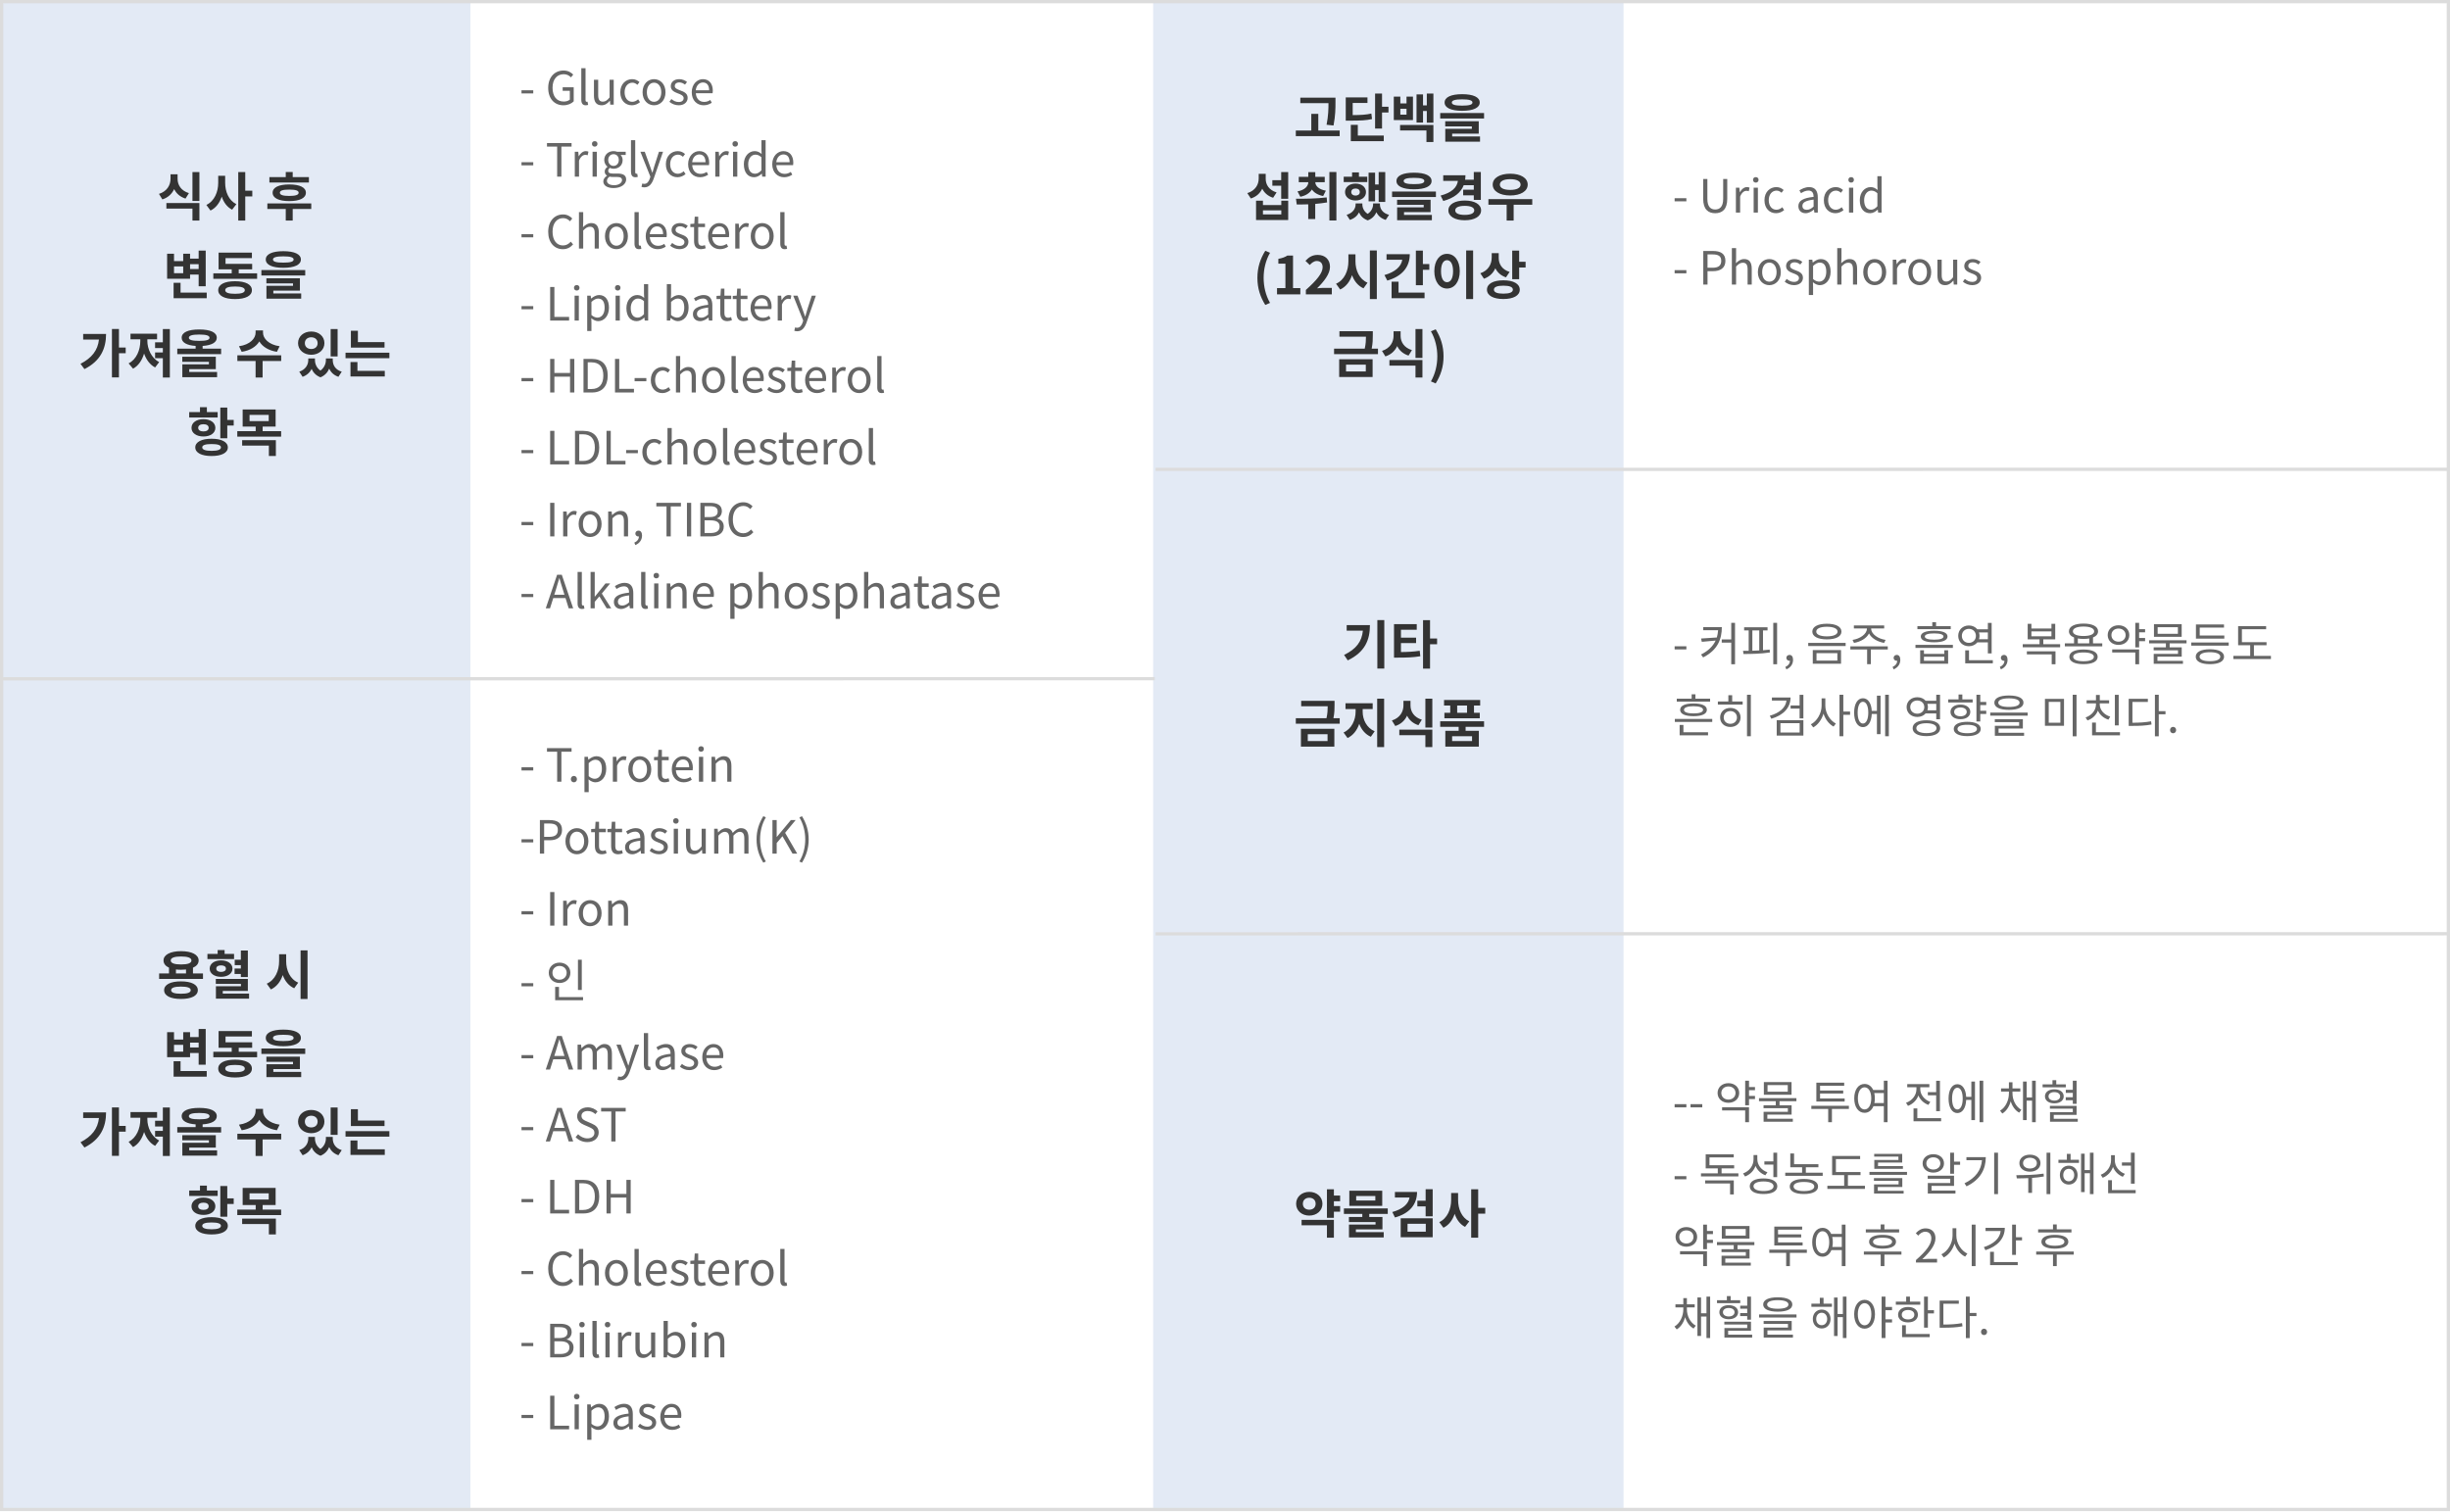
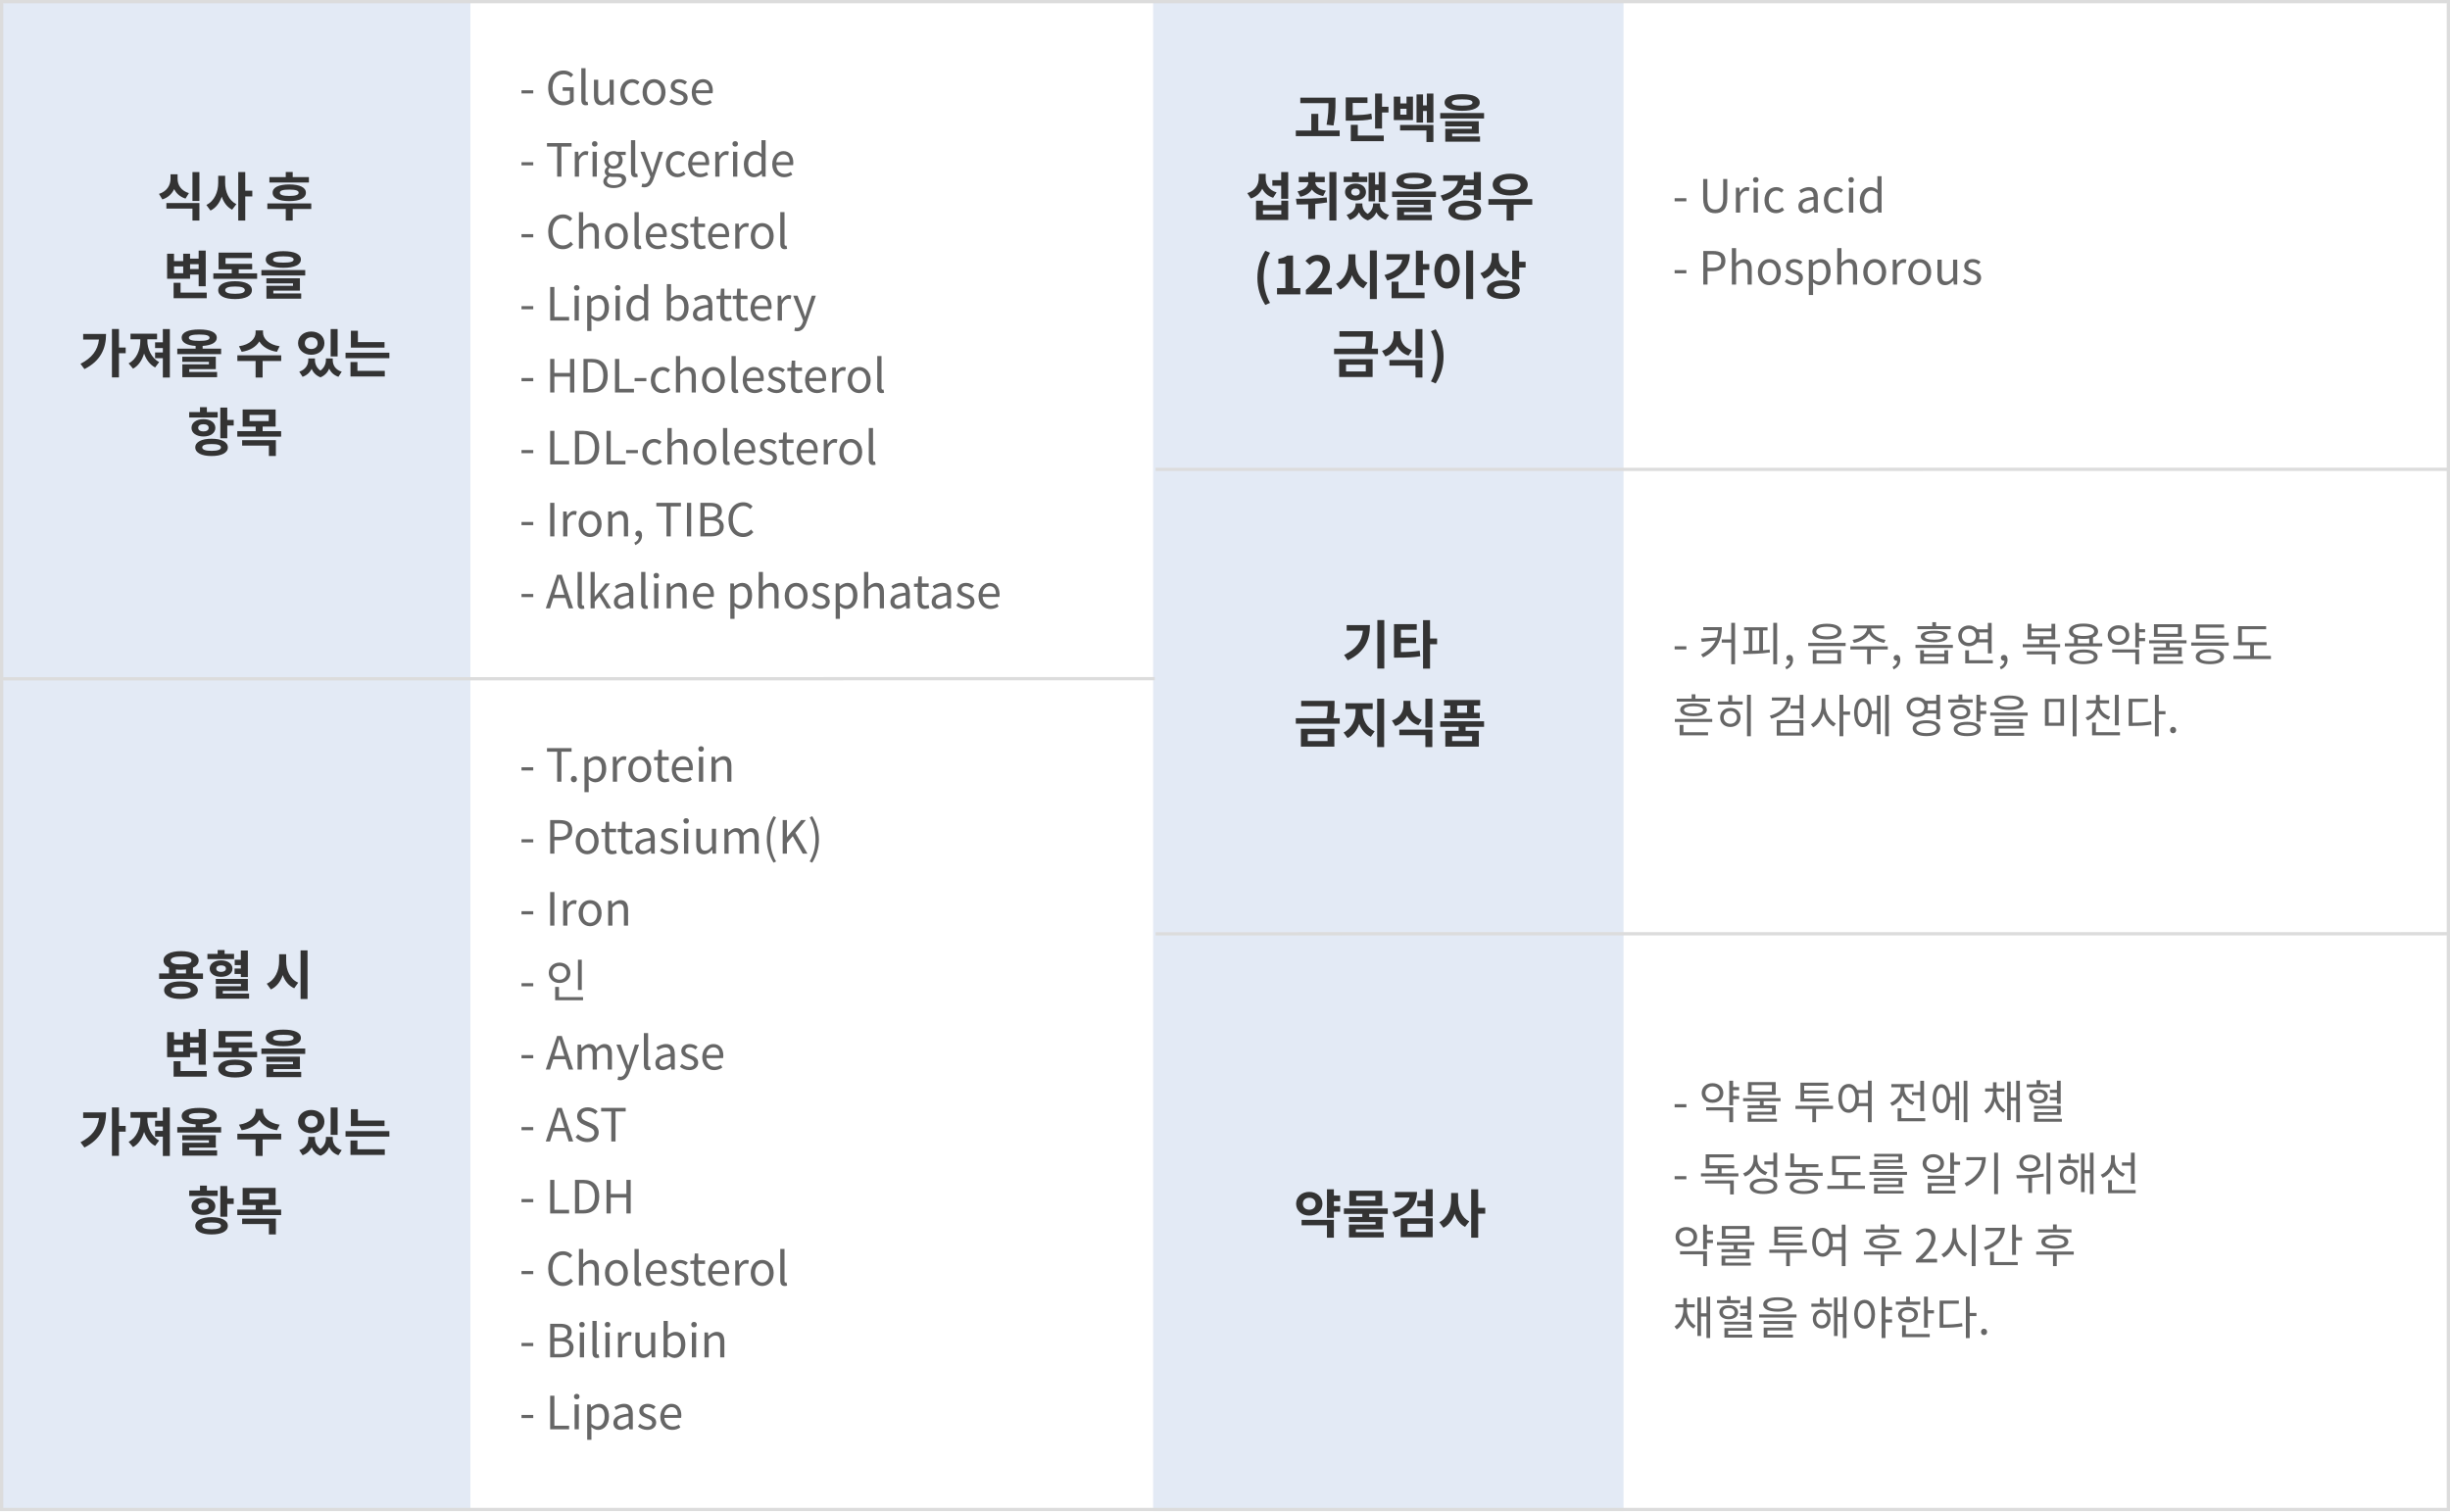
<svg xmlns="http://www.w3.org/2000/svg" width="749" height="462" viewBox="0 0 749 462">
  <g fill="none" fill-rule="evenodd">
    <g>
      <g>
-         <text fill="#666" font-family="NotoSansCJKkr-Medium, Noto Sans CJK KR" font-size="14" font-weight="400" transform="translate(-730 -3013) translate(730 3013)">
+         <text fill="#666" font-family="NotoSansCJKkr-Medium, Noto Sans CJK KR" font-size="14" font-weight="400" transform="translate(-51 -48) translate(51 48)">
          <tspan x="158.788" y="239">- T.protein</tspan>
-           <tspan x="158.788" y="261">-Pottasium(K)</tspan>
+           <tspan x="158.788" y="261">- Pottasium(K)</tspan>
          <tspan x="158.788" y="283">- Iron</tspan>
          <tspan x="158.788" y="305">- 인</tspan>
          <tspan x="158.788" y="327">- Amylase</tspan>
          <tspan x="158.788" y="349">- AST</tspan>
          <tspan x="158.788" y="371">- LDH</tspan>
          <tspan x="158.788" y="393">- Cholesterol</tspan>
          <tspan x="158.788" y="415">- Bilirubin</tspan>
          <tspan x="158.788" y="437">- Lipase</tspan>
        </text>
-         <text fill="#666" font-family="NotoSansCJKkr-Medium, Noto Sans CJK KR" font-size="14" font-weight="400" transform="translate(-730 -3013) translate(730 3013)">
+         <text fill="#666" font-family="NotoSansCJKkr-Medium, Noto Sans CJK KR" font-size="14" font-weight="400" transform="translate(-51 -48) translate(51 48)">
          <tspan x="511.318" y="65">- Uric acid</tspan>
          <tspan x="511.318" y="87">- Phosphorous</tspan>
        </text>
-         <text fill="#666" font-family="NotoSansCJKkr-Medium, Noto Sans CJK KR" font-size="14" font-weight="400" transform="translate(-730 -3013) translate(730 3013)">
+         <text fill="#666" font-family="NotoSansCJKkr-Medium, Noto Sans CJK KR" font-size="14" font-weight="400" transform="translate(-51 -48) translate(51 48)">
          <tspan x="511.318" y="202">- 커피, 음주, 흡연, 복용약물등도 </tspan>
          <tspan x="511.318" y="224"> 흔히 검사에 영향을 미친다.</tspan>
        </text>
-         <path fill="#E3EAF5" d="M0 0H143.808V462H0z" transform="translate(-730 -3013) translate(730 3013)" />
-         <text fill="#666" font-family="NotoSansCJKkr-Medium, Noto Sans CJK KR" font-size="14" font-weight="400" transform="translate(-730 -3013) translate(730 3013)">
+         <path fill="#E3EAF5" d="M0 0H143.808V462H0z" transform="translate(-51 -48) translate(51 48)" />
+         <text fill="#666" font-family="NotoSansCJKkr-Medium, Noto Sans CJK KR" font-size="14" font-weight="400" transform="translate(-51 -48) translate(51 48)">
          <tspan x="158.788" y="32">- Glucose</tspan>
          <tspan x="158.788" y="54">- Triglyceride</tspan>
          <tspan x="158.788" y="76">- Cholesterol</tspan>
          <tspan x="158.788" y="98">- Lipid battery</tspan>
          <tspan x="158.788" y="120">- HDL-cholesterol</tspan>
          <tspan x="158.788" y="142">- LDL-cholesterol</tspan>
          <tspan x="158.788" y="164">- Iron, TIBC</tspan>
          <tspan x="158.788" y="186">- Alkaline phosphatase</tspan>
        </text>
-         <text fill="#333" font-family="NotoSansCJKkr-Bold, Noto Sans CJK KR" font-size="16" font-weight="bold" transform="translate(-730 -3013) translate(730 3013)">
+         <text fill="#333" font-family="NotoSansCJKkr-Bold, Noto Sans CJK KR" font-size="16" font-weight="bold" transform="translate(-51 -48) translate(51 48)">
          <tspan x="48.008" y="66">식사 후</tspan>
          <tspan x="49.824" y="90">변동을</tspan>
          <tspan x="24.112" y="114">가져올 수 있는</tspan>
          <tspan x="57.184" y="138">항목</tspan>
        </text>
-         <text fill="#333" font-family="NotoSansCJKkr-Bold, Noto Sans CJK KR" font-size="16" font-weight="bold" transform="translate(-730 -3013) translate(730 3013)">
+         <text fill="#333" font-family="NotoSansCJKkr-Bold, Noto Sans CJK KR" font-size="16" font-weight="bold" transform="translate(-51 -48) translate(51 48)">
          <tspan x="48.008" y="304">용혈 시</tspan>
          <tspan x="49.824" y="328">변동을</tspan>
          <tspan x="24.112" y="352">가져올 수 있는</tspan>
          <tspan x="57.184" y="376">항목</tspan>
        </text>
-         <path fill="#E3EAF5" d="M352.53 0H496.338V462H352.53z" transform="translate(-730 -3013) translate(730 3013)" />
-         <text fill="#333" font-family="NotoSansCJKkr-Bold, Noto Sans CJK KR" font-size="16" font-weight="bold" transform="translate(-730 -3013) translate(730 3013)">
+         <path fill="#E3EAF5" d="M352.53 0H496.338V462H352.53z" transform="translate(-51 -48) translate(51 48)" />
+         <text fill="#333" font-family="NotoSansCJKkr-Bold, Noto Sans CJK KR" font-size="16" font-weight="bold" transform="translate(-51 -48) translate(51 48)">
          <tspan x="395.493" y="42">고단백을</tspan>
          <tspan x="380.773" y="66">섭취했을경우</tspan>
          <tspan x="383.045" y="90">(12시간이상</tspan>
          <tspan x="407.189" y="114">금식)</tspan>
        </text>
-         <text fill="#333" font-family="NotoSansCJKkr-Bold, Noto Sans CJK KR" font-size="16" font-weight="bold" transform="translate(-730 -3013) translate(730 3013)">
+         <text fill="#333" font-family="NotoSansCJKkr-Bold, Noto Sans CJK KR" font-size="16" font-weight="bold" transform="translate(-51 -48) translate(51 48)">
          <tspan x="410.213" y="203">기타</tspan>
          <tspan x="395.493" y="227">금지식품</tspan>
        </text>
-         <text fill="#666" font-family="NotoSansCJKkr-Medium, Noto Sans CJK KR" font-size="14" font-weight="400" transform="translate(-730 -3013) translate(730 3013)">
-           <tspan x="511.318" y="342">-- 약물 투여 전에 채혈</tspan>
+         <text fill="#666" font-family="NotoSansCJKkr-Medium, Noto Sans CJK KR" font-size="14" font-weight="400" transform="translate(-51 -48) translate(51 48)">
+           <tspan x="511.318" y="342">- 약물 투여 전에 채혈</tspan>
          <tspan x="511.318" y="364">- 독성농도를 알기 위해선</tspan>
          <tspan x="511.318" y="386"> 약물 투여 후 2시간 후 </tspan>
          <tspan x="511.318" y="408"> 채혈을 해야한다.</tspan>
        </text>
-         <text fill="#333" font-family="NotoSansCJKkr-Bold, Noto Sans CJK KR" font-size="16" font-weight="bold" transform="translate(-730 -3013) translate(730 3013)">
+         <text fill="#333" font-family="NotoSansCJKkr-Bold, Noto Sans CJK KR" font-size="16" font-weight="bold" transform="translate(-51 -48) translate(51 48)">
          <tspan x="395.493" y="377">약물검사</tspan>
        </text>
-         <path stroke="#DCDCDC" d="M0 207.547L353.029 207.5M353.279 143.512L748.501 143.488M353.279 285.512L748.501 285.488M.5.5H748.501V461.5H.5z" transform="translate(-730 -3013) translate(730 3013)" />
+         <path stroke="#DCDCDC" d="M0 207.547L353.029 207.5M353.279 143.512L748.501 143.488M353.279 285.512L748.501 285.488M.5.5H748.501V461.5H.5z" transform="translate(-51 -48) translate(51 48)" />
      </g>
    </g>
  </g>
</svg>
